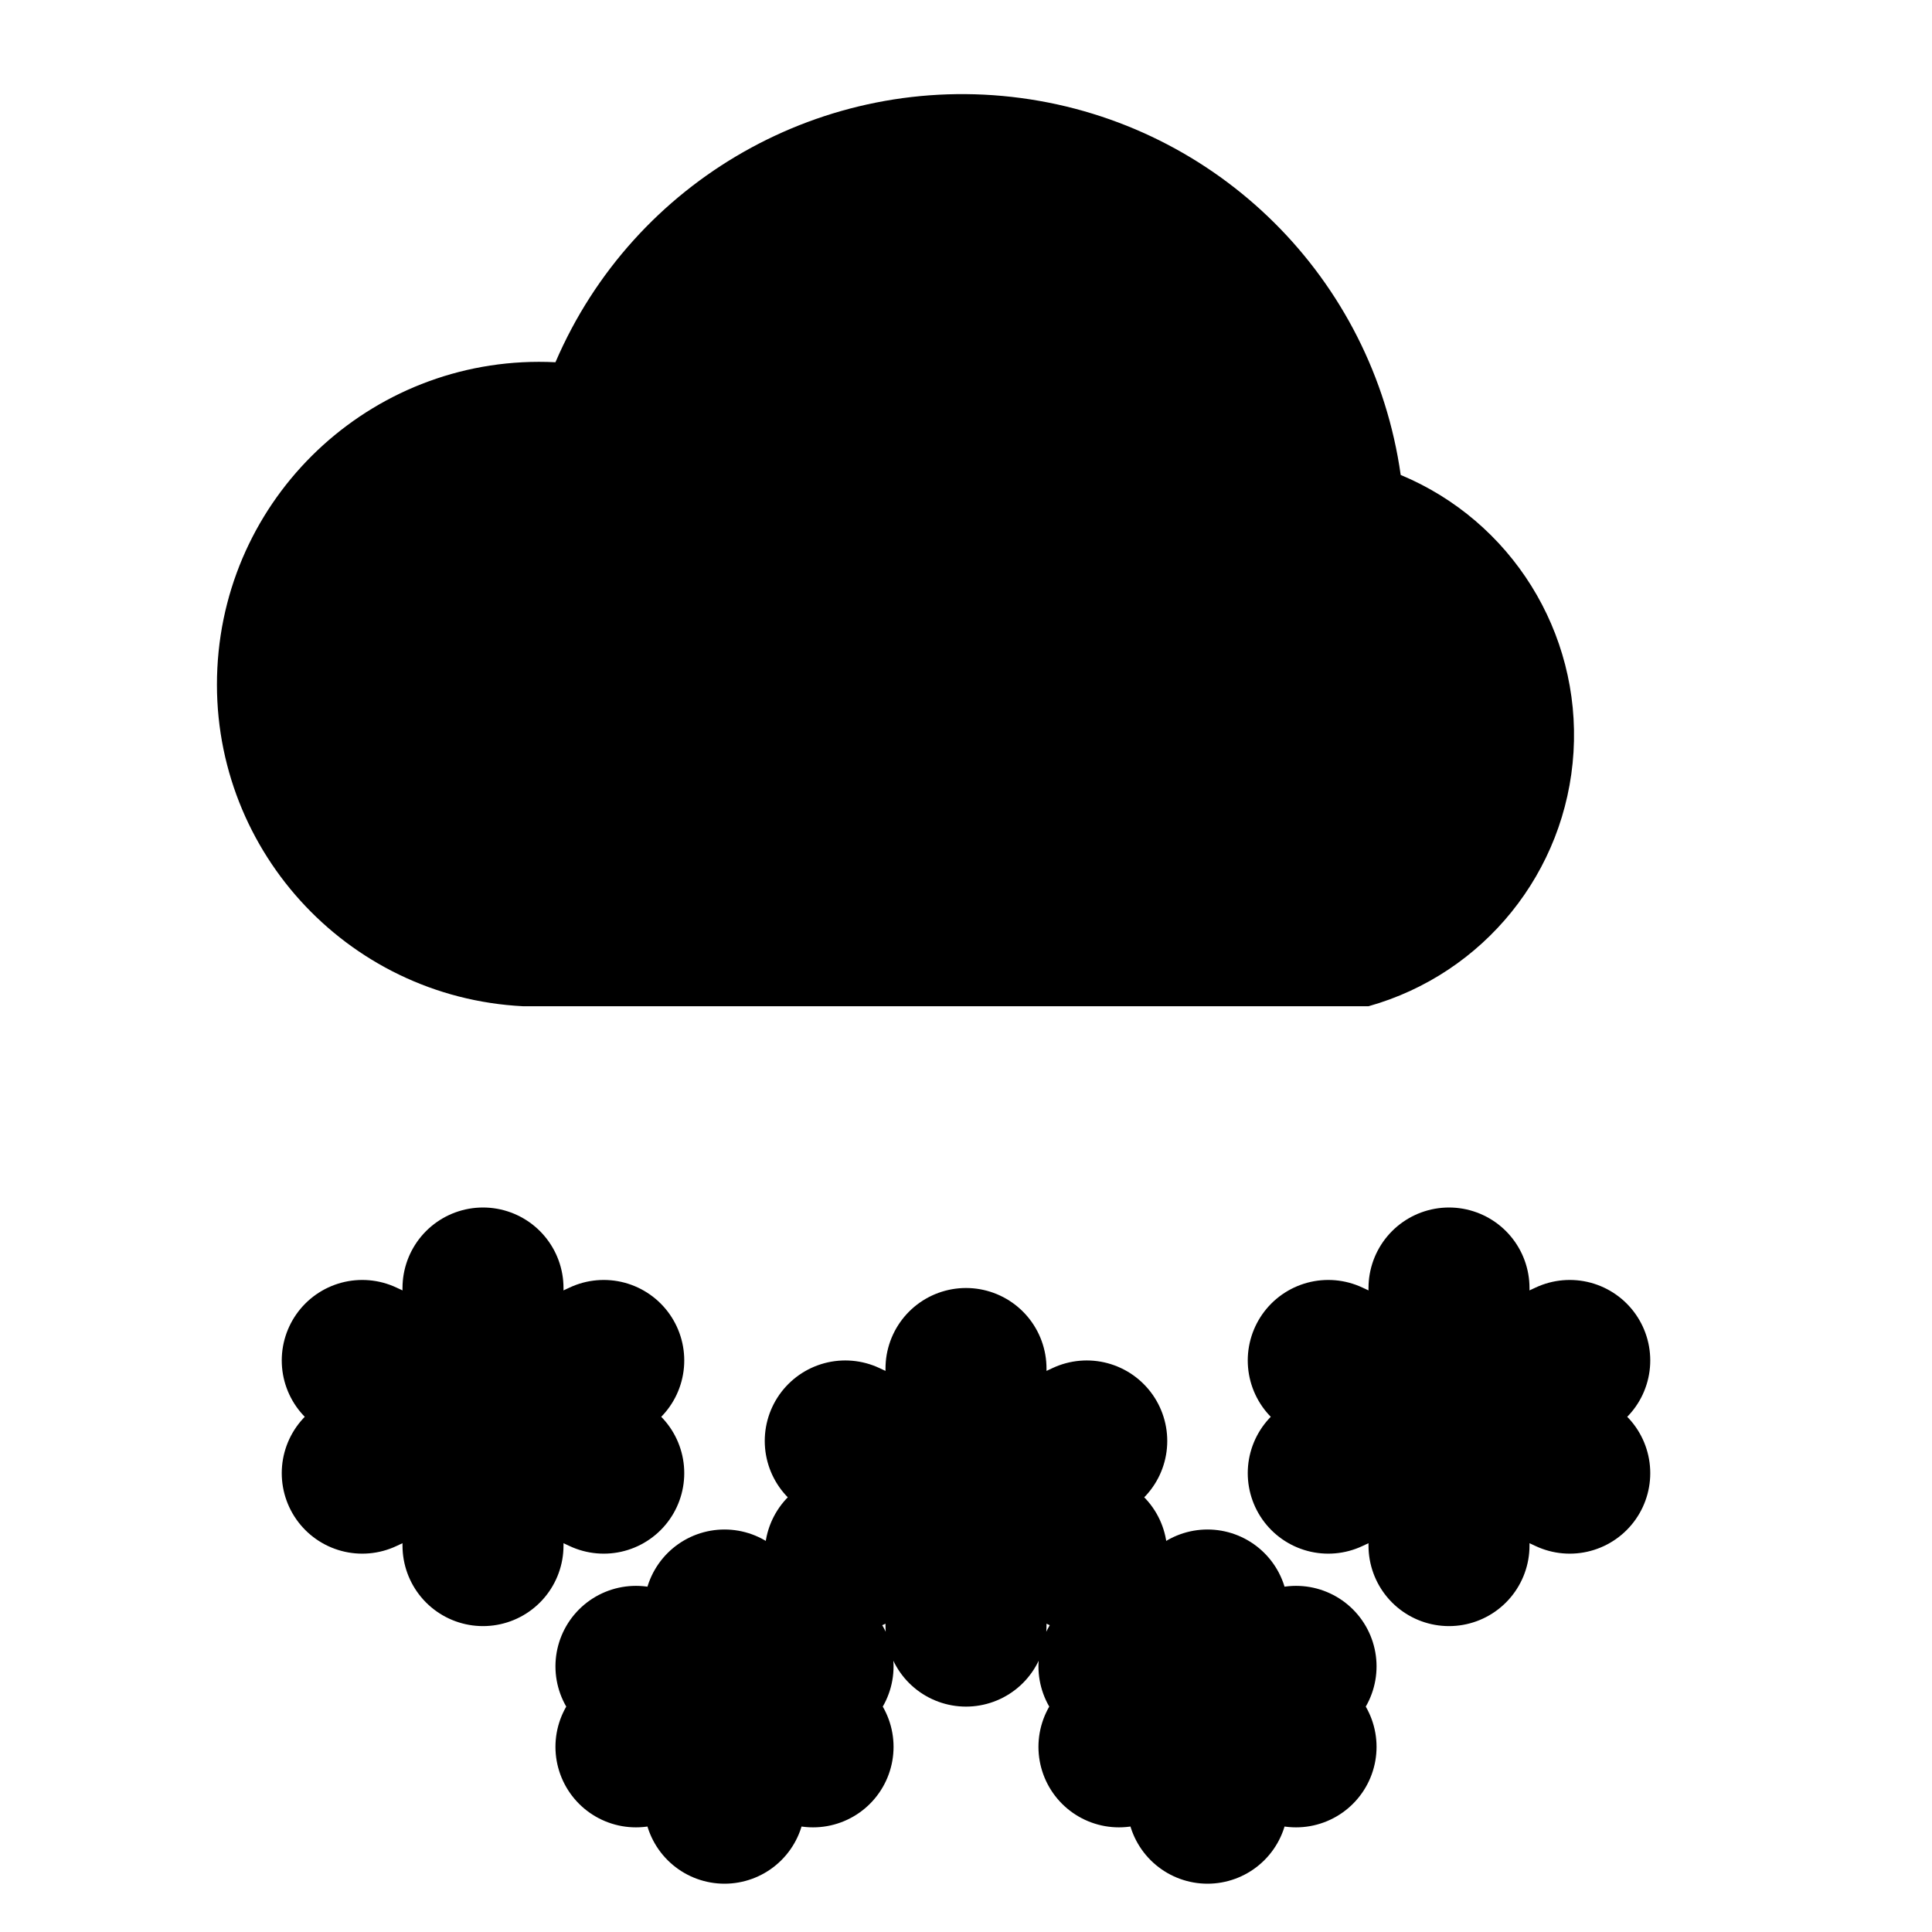
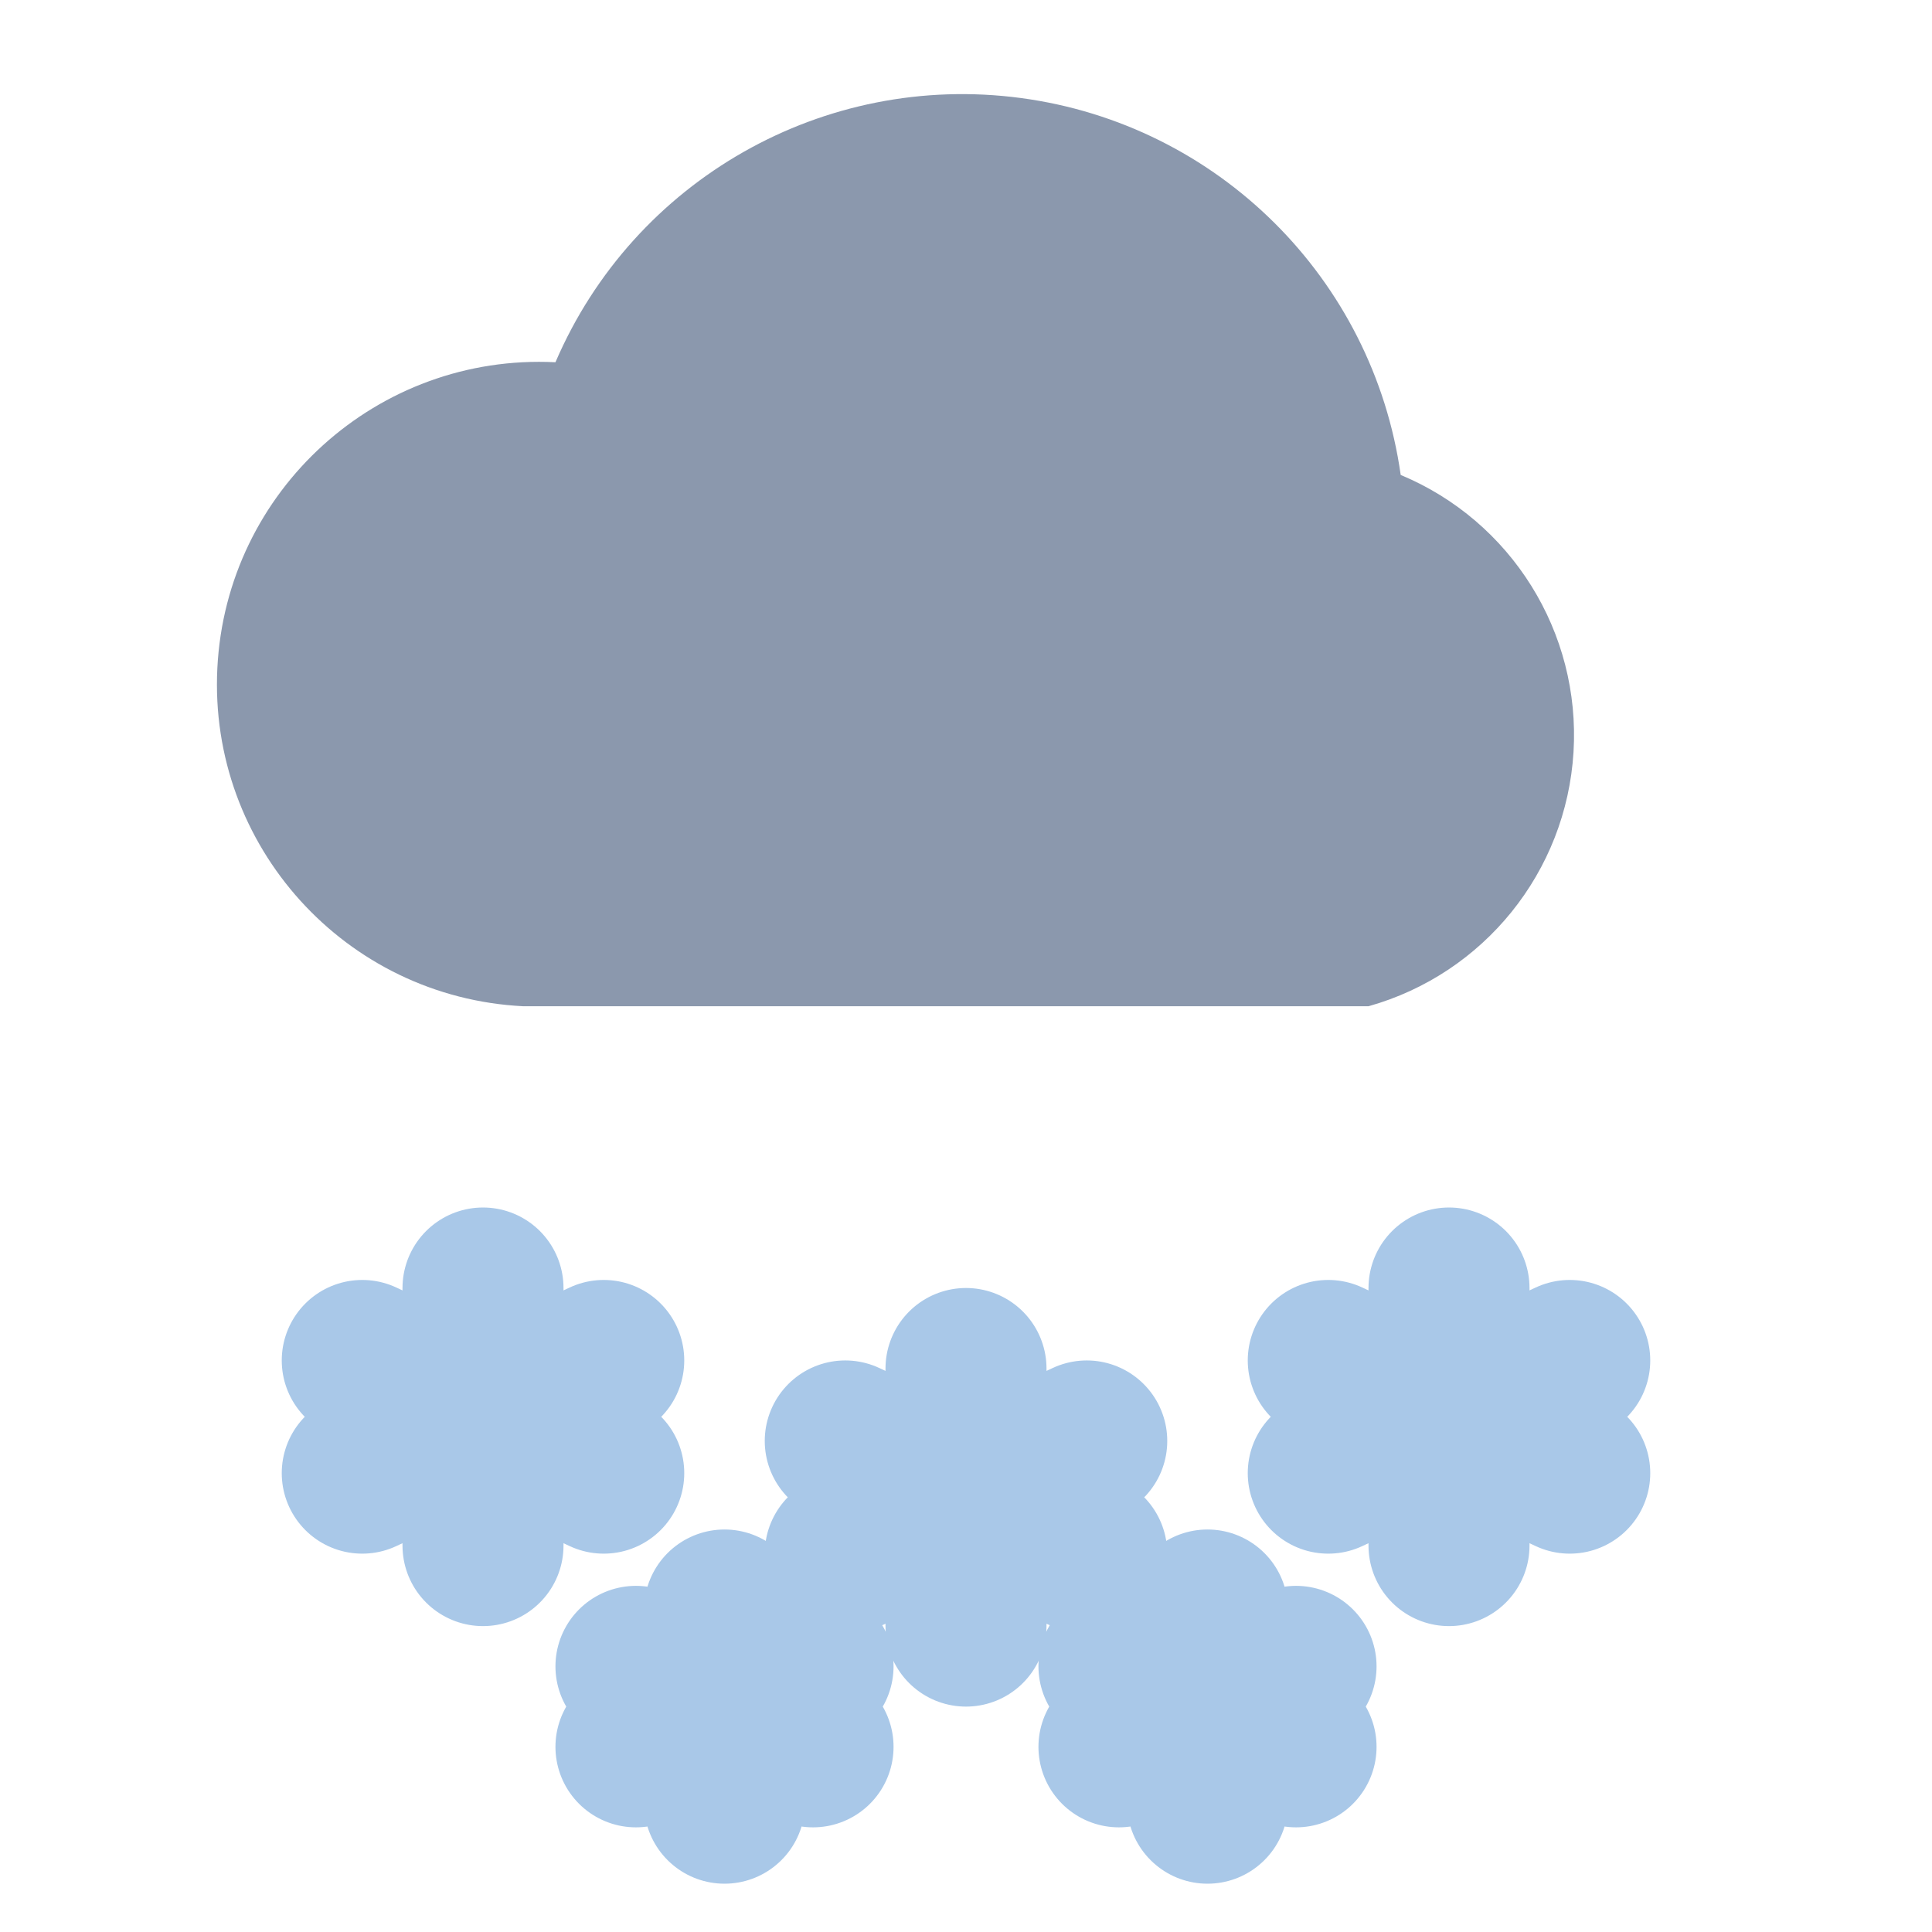
- <svg viewBox="0 0 24 24" width="24" height="24" fill="none" stroke="currentColor" stroke-width="2" stroke-linecap="round" stroke-linejoin="round">
-   <path d="M6.5 12.5a4 4 0 0 1 .4-8 5.5 5.5 0 0 1 10.5 1.4A3.5 3.5 0 0 1 17 12.5z" fill="currentColor" stroke="none" />
-   <path d="M6 16v3.2M4.5 16.9l3 1.4M7.5 16.9l-3 1.4M12 17v3.2M10.5 17.9l3 1.4M13.5 17.9l-3 1.4M18 16v3.2M16.5 16.9l3 1.4M19.5 16.9l-3 1.4M9 20v2.4M7.9 20.7l2.2 1M10.1 20.7l-2.2 1M15 20v2.4M13.9 20.7l2.2 1M16.1 20.7l-2.2 1" />
+ <svg viewBox="0 0 24 24" width="24" height="24" fill="none">
+   <path d="M6.5 12.5a4 4 0 0 1 .4-8 5.5 5.5 0 0 1 10.5 1.4A3.5 3.5 0 0 1 17 12.5z" fill="#8b98ad" />
+   <path d="M6 16v3.2M4.5 16.9l3 1.4M7.5 16.9l-3 1.4M12 17v3.2M10.5 17.9l3 1.4M13.5 17.9l-3 1.4M18 16v3.2M16.5 16.9l3 1.4M19.5 16.9l-3 1.4M9 20v2.4M7.9 20.7l2.2 1M10.1 20.7l-2.2 1M15 20v2.4M13.9 20.7l2.2 1M16.1 20.7l-2.2 1" fill="none" stroke="#a9c8e8" stroke-width="2" stroke-linecap="round" stroke-linejoin="round" />
</svg>
